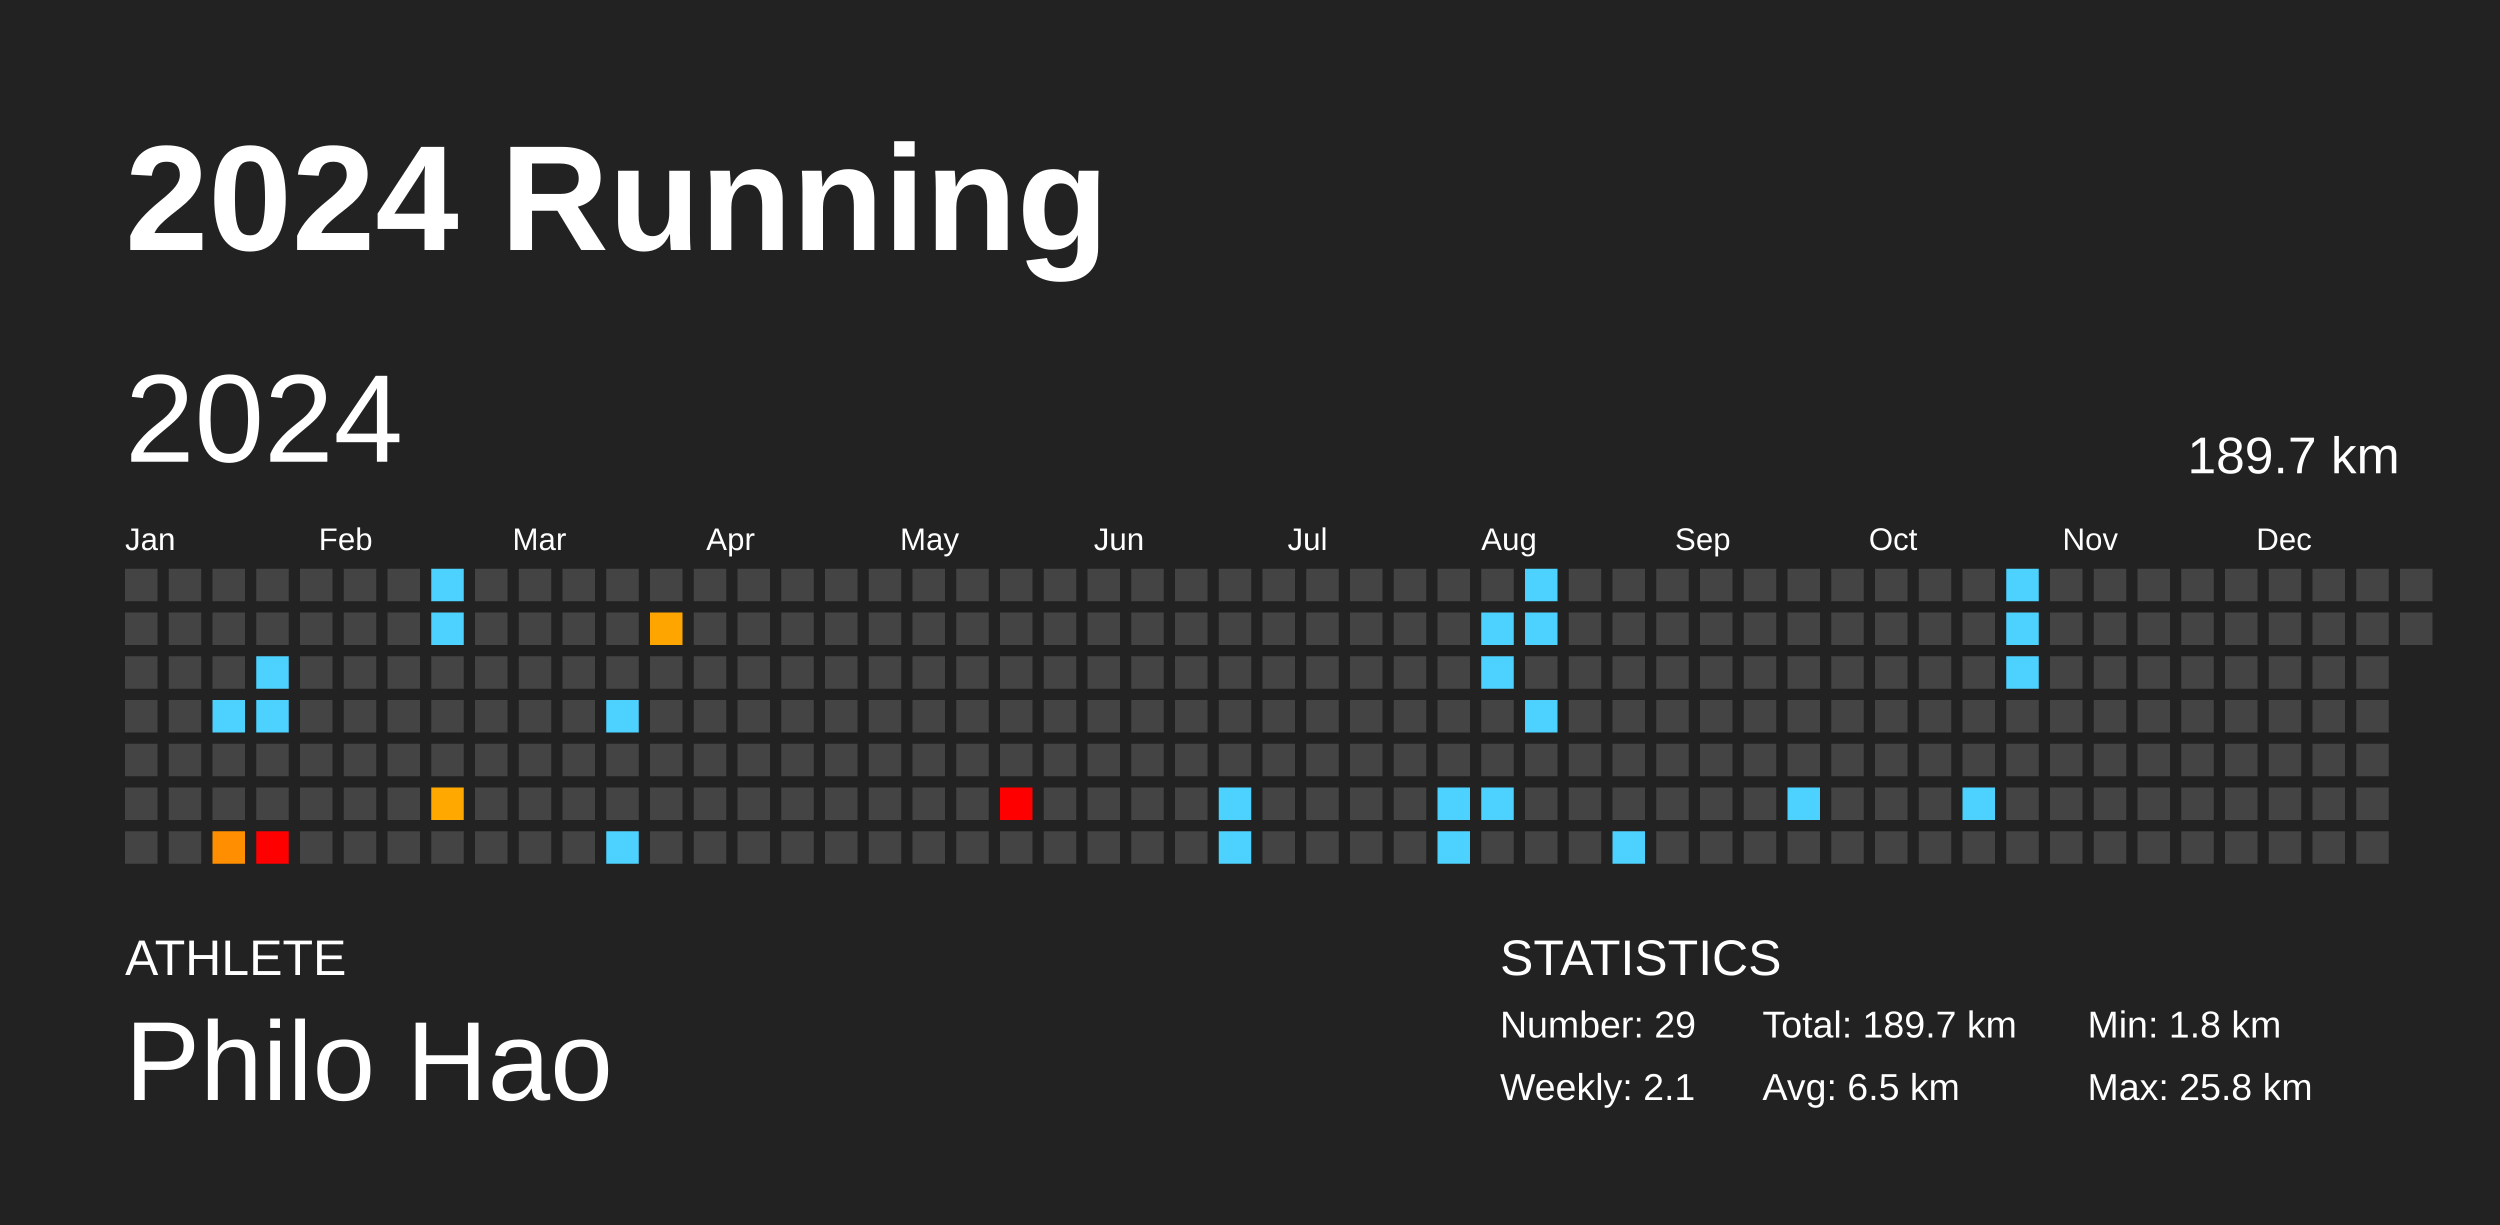
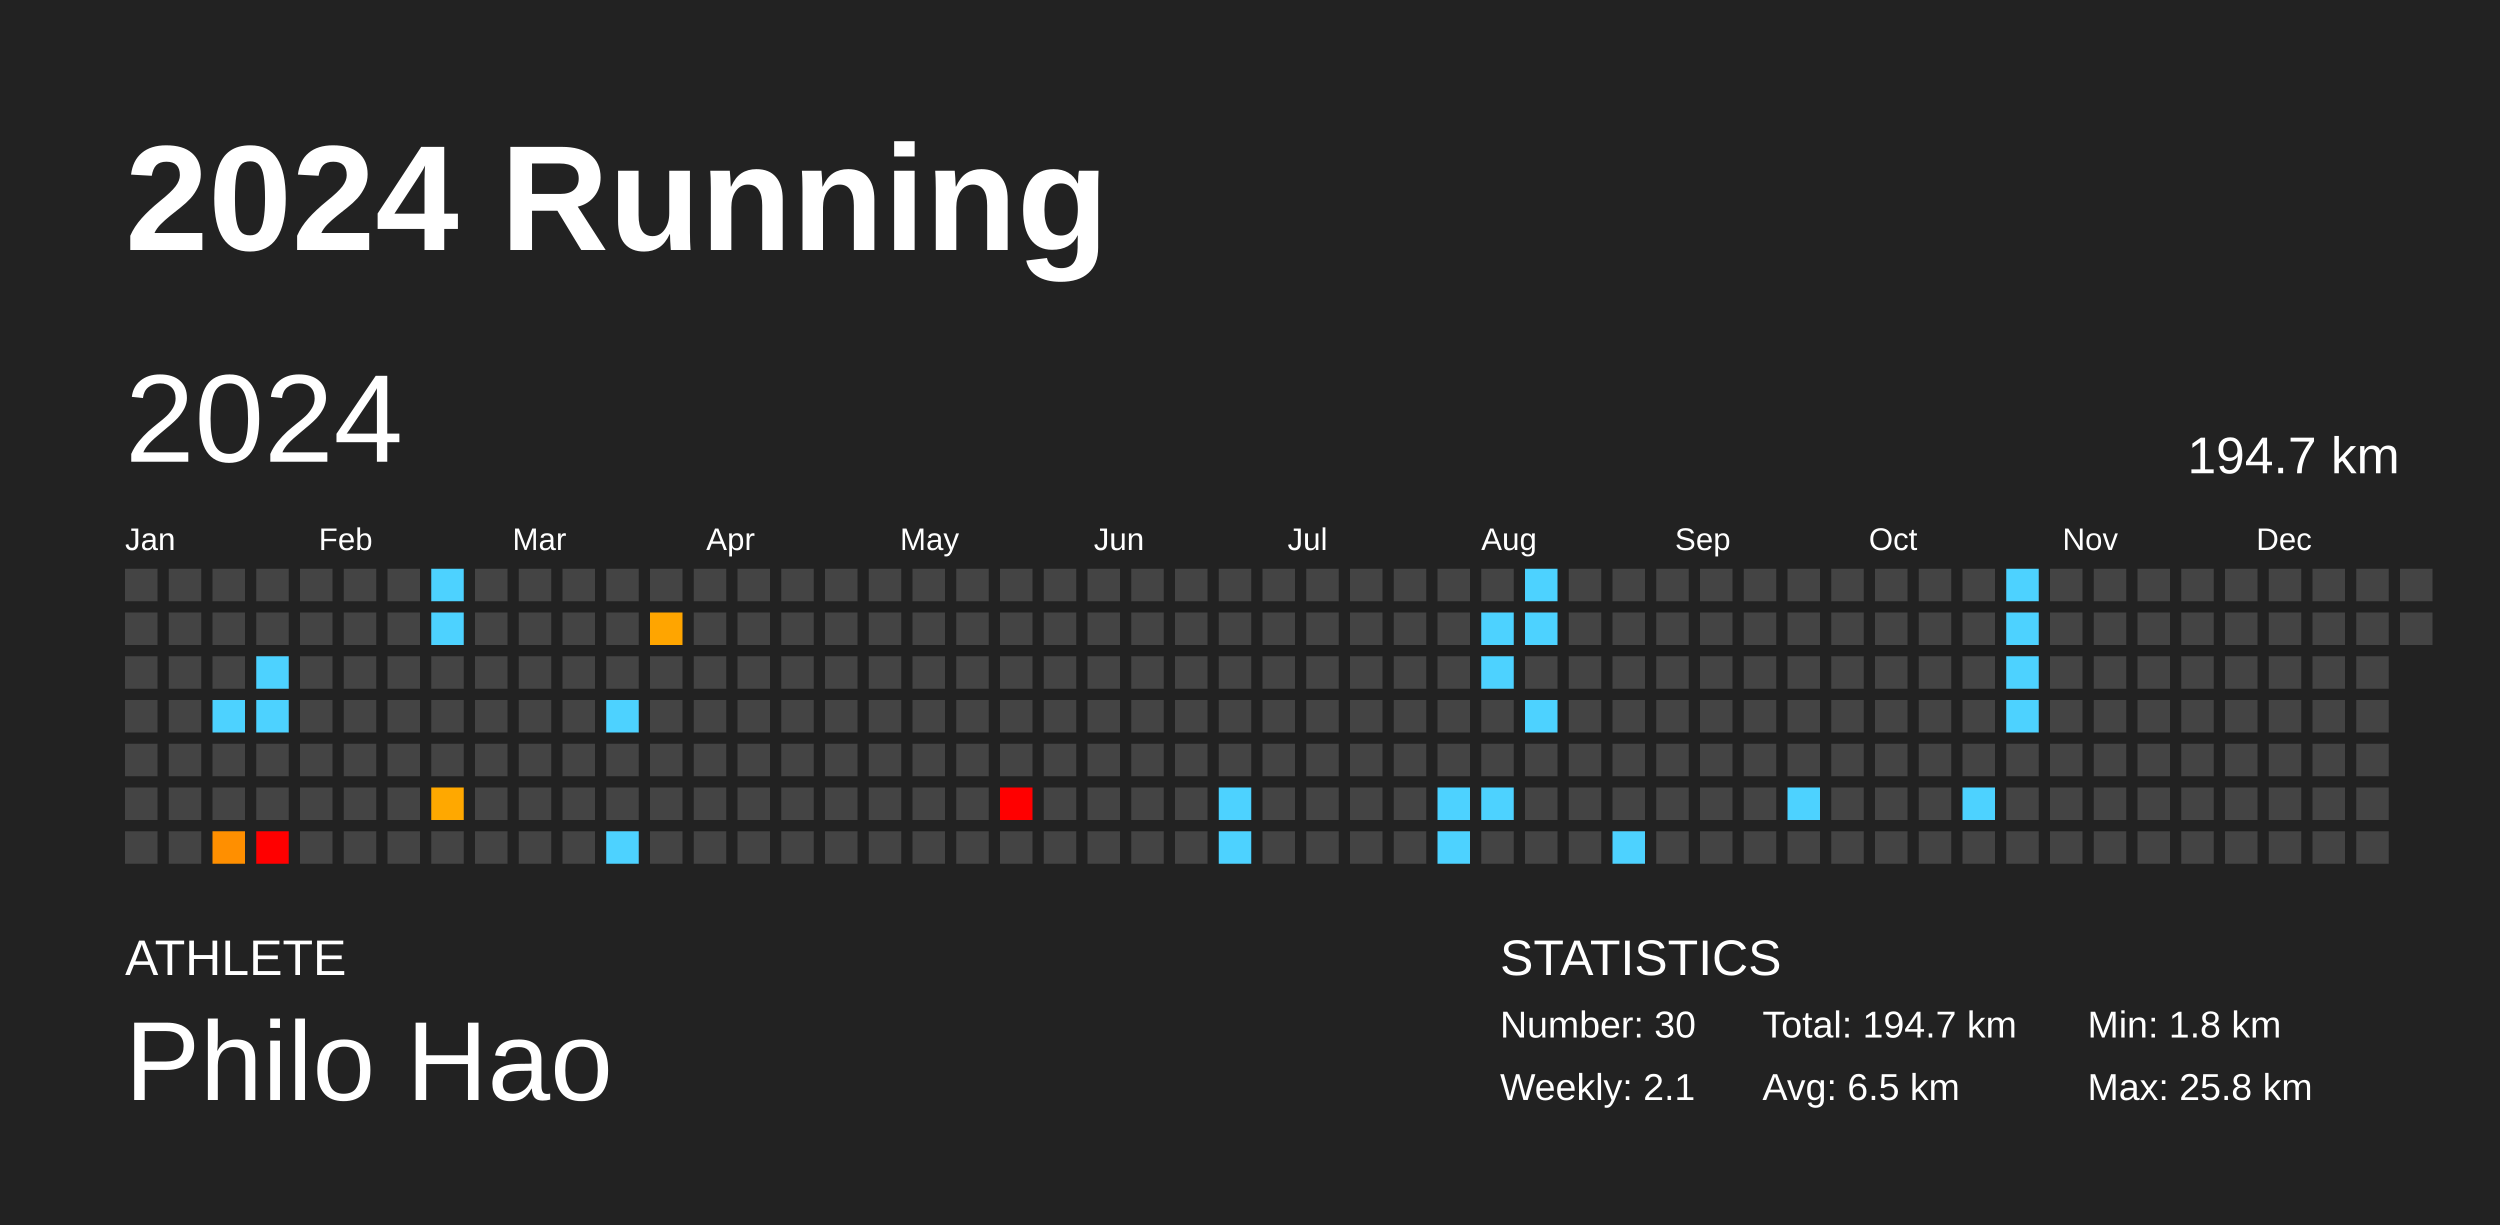
<svg xmlns="http://www.w3.org/2000/svg" baseProfile="full" height="98mm" version="1.1" viewBox="0,0,200,98" width="200mm">
  <defs />
  <rect fill="#222222" height="98" width="200" x="0" y="0" />
  <text fill="#FFFFFF" style="font-size:12px; font-family:Arial; font-weight:bold;" x="10" y="20">2024 Running</text>
  <text fill="#FFFFFF" style="font-size:4px; font-family:Arial" x="10" y="78">ATHLETE</text>
  <text fill="#FFFFFF" style="font-size:9px; font-family:Arial" x="10" y="88">Philo Hao</text>
  <text fill="#FFFFFF" style="font-size:4px; font-family:Arial" x="120" y="78">STATISTICS</text>
-   <text fill="#FFFFFF" style="font-size:3px; font-family:Arial" x="120" y="83">Number: 29</text>
+   <text fill="#FFFFFF" style="font-size:3px; font-family:Arial" x="120" y="83">Number: 30</text>
  <text fill="#FFFFFF" style="font-size:3px; font-family:Arial" x="120" y="88">Weekly: 2.1</text>
-   <text fill="#FFFFFF" style="font-size:3px; font-family:Arial" x="141" y="83">Total: 189.7 km</text>
+   <text fill="#FFFFFF" style="font-size:3px; font-family:Arial" x="141" y="83">Total: 194.7 km</text>
  <text fill="#FFFFFF" style="font-size:3px; font-family:Arial" x="141" y="88">Avg: 6.5 km</text>
  <text fill="#FFFFFF" style="font-size:3px; font-family:Arial" x="167" y="83">Min: 1.8 km</text>
  <text fill="#FFFFFF" style="font-size:3px; font-family:Arial" x="167" y="88">Max: 25.8 km</text>
  <text dominant-baseline="hanging" fill="#FFFFFF" style="font-size:10.0px; font-family:Arial;" x="10" y="30">2024</text>
-   <text dominant-baseline="hanging" fill="#FFFFFF" style="font-size:4.125px; font-family:Arial;" x="175" y="35">189.7 km</text>
+   <text dominant-baseline="hanging" fill="#FFFFFF" style="font-size:4.125px; font-family:Arial;" x="175" y="35">194.7 km</text>
  <text fill="#FFFFFF" style="font-size:2.5px; font-family:Arial" x="10.0" y="44">Jan</text>
  <text fill="#FFFFFF" style="font-size:2.5px; font-family:Arial" x="25.5" y="44">Feb</text>
  <text fill="#FFFFFF" style="font-size:2.5px; font-family:Arial" x="41.0" y="44">Mar</text>
  <text fill="#FFFFFF" style="font-size:2.5px; font-family:Arial" x="56.5" y="44">Apr</text>
  <text fill="#FFFFFF" style="font-size:2.5px; font-family:Arial" x="72.0" y="44">May</text>
  <text fill="#FFFFFF" style="font-size:2.5px; font-family:Arial" x="87.5" y="44">Jun</text>
  <text fill="#FFFFFF" style="font-size:2.5px; font-family:Arial" x="103.0" y="44">Jul</text>
  <text fill="#FFFFFF" style="font-size:2.5px; font-family:Arial" x="118.5" y="44">Aug</text>
  <text fill="#FFFFFF" style="font-size:2.5px; font-family:Arial" x="134.0" y="44">Sep</text>
  <text fill="#FFFFFF" style="font-size:2.5px; font-family:Arial" x="149.5" y="44">Oct</text>
  <text fill="#FFFFFF" style="font-size:2.5px; font-family:Arial" x="165.0" y="44">Nov</text>
  <text fill="#FFFFFF" style="font-size:2.5px; font-family:Arial" x="180.5" y="44">Dec</text>
  <rect fill="#444444" height="2.6" width="2.6" x="10.0" y="45.5" />
  <rect fill="#444444" height="2.6" width="2.6" x="10.0" y="49.0" />
  <rect fill="#444444" height="2.6" width="2.6" x="10.0" y="52.5" />
  <rect fill="#444444" height="2.6" width="2.6" x="10.0" y="56.0" />
  <rect fill="#444444" height="2.6" width="2.6" x="10.0" y="59.5" />
  <rect fill="#444444" height="2.6" width="2.6" x="10.0" y="63.0" />
  <rect fill="#444444" height="2.6" width="2.6" x="10.0" y="66.5" />
  <rect fill="#444444" height="2.6" width="2.6" x="13.5" y="45.5" />
  <rect fill="#444444" height="2.6" width="2.6" x="13.5" y="49.0" />
  <rect fill="#444444" height="2.6" width="2.6" x="13.5" y="52.5" />
  <rect fill="#444444" height="2.6" width="2.6" x="13.5" y="56.0" />
  <rect fill="#444444" height="2.6" width="2.6" x="13.5" y="59.5" />
  <rect fill="#444444" height="2.6" width="2.6" x="13.5" y="63.0" />
  <rect fill="#444444" height="2.6" width="2.6" x="13.5" y="66.5" />
  <rect fill="#444444" height="2.6" width="2.6" x="17.0" y="45.5" />
  <rect fill="#444444" height="2.6" width="2.6" x="17.0" y="49.0" />
  <rect fill="#444444" height="2.6" width="2.6" x="17.0" y="52.5" />
  <rect fill="#4dd2ff" height="2.6" width="2.6" x="17.0" y="56.0" />
  <rect fill="#444444" height="2.6" width="2.6" x="17.0" y="59.5" />
  <rect fill="#444444" height="2.6" width="2.6" x="17.0" y="63.0" />
  <rect fill="#ff8f00" height="2.6" width="2.6" x="17.0" y="66.5" />
  <rect fill="#444444" height="2.6" width="2.6" x="20.5" y="45.5" />
  <rect fill="#444444" height="2.6" width="2.6" x="20.5" y="49.0" />
  <rect fill="#4dd2ff" height="2.6" width="2.6" x="20.5" y="52.5" />
  <rect fill="#4dd2ff" height="2.6" width="2.6" x="20.5" y="56.0" />
  <rect fill="#444444" height="2.6" width="2.6" x="20.5" y="59.5" />
  <rect fill="#444444" height="2.6" width="2.6" x="20.5" y="63.0" />
  <rect fill="red" height="2.6" width="2.6" x="20.5" y="66.5" />
  <rect fill="#444444" height="2.6" width="2.6" x="24.0" y="45.5" />
  <rect fill="#444444" height="2.6" width="2.6" x="24.0" y="49.0" />
  <rect fill="#444444" height="2.6" width="2.6" x="24.0" y="52.5" />
  <rect fill="#444444" height="2.6" width="2.6" x="24.0" y="56.0" />
  <rect fill="#444444" height="2.6" width="2.6" x="24.0" y="59.5" />
  <rect fill="#444444" height="2.6" width="2.6" x="24.0" y="63.0" />
  <rect fill="#444444" height="2.6" width="2.6" x="24.0" y="66.5" />
  <rect fill="#444444" height="2.6" width="2.6" x="27.5" y="45.5" />
  <rect fill="#444444" height="2.6" width="2.6" x="27.5" y="49.0" />
  <rect fill="#444444" height="2.6" width="2.6" x="27.5" y="52.5" />
  <rect fill="#444444" height="2.6" width="2.6" x="27.5" y="56.0" />
  <rect fill="#444444" height="2.6" width="2.6" x="27.5" y="59.5" />
  <rect fill="#444444" height="2.6" width="2.6" x="27.5" y="63.0" />
  <rect fill="#444444" height="2.6" width="2.6" x="27.5" y="66.5" />
  <rect fill="#444444" height="2.6" width="2.6" x="31.0" y="45.5" />
  <rect fill="#444444" height="2.6" width="2.6" x="31.0" y="49.0" />
  <rect fill="#444444" height="2.6" width="2.6" x="31.0" y="52.5" />
  <rect fill="#444444" height="2.6" width="2.6" x="31.0" y="56.0" />
  <rect fill="#444444" height="2.6" width="2.6" x="31.0" y="59.5" />
  <rect fill="#444444" height="2.6" width="2.6" x="31.0" y="63.0" />
  <rect fill="#444444" height="2.6" width="2.6" x="31.0" y="66.5" />
  <rect fill="#4dd2ff" height="2.6" width="2.6" x="34.5" y="45.5" />
  <rect fill="#4dd2ff" height="2.6" width="2.6" x="34.5" y="49.0" />
  <rect fill="#444444" height="2.6" width="2.6" x="34.5" y="52.5" />
  <rect fill="#444444" height="2.6" width="2.6" x="34.5" y="56.0" />
  <rect fill="#444444" height="2.6" width="2.6" x="34.5" y="59.5" />
  <rect fill="#ffa800" height="2.6" width="2.6" x="34.5" y="63.0" />
  <rect fill="#444444" height="2.6" width="2.6" x="34.5" y="66.5" />
  <rect fill="#444444" height="2.6" width="2.6" x="38.0" y="45.5" />
  <rect fill="#444444" height="2.6" width="2.6" x="38.0" y="49.0" />
  <rect fill="#444444" height="2.6" width="2.6" x="38.0" y="52.5" />
  <rect fill="#444444" height="2.6" width="2.6" x="38.0" y="56.0" />
  <rect fill="#444444" height="2.6" width="2.6" x="38.0" y="59.5" />
  <rect fill="#444444" height="2.6" width="2.6" x="38.0" y="63.0" />
  <rect fill="#444444" height="2.6" width="2.6" x="38.0" y="66.5" />
  <rect fill="#444444" height="2.6" width="2.6" x="41.5" y="45.5" />
  <rect fill="#444444" height="2.6" width="2.6" x="41.5" y="49.0" />
  <rect fill="#444444" height="2.6" width="2.6" x="41.5" y="52.5" />
  <rect fill="#444444" height="2.6" width="2.6" x="41.5" y="56.0" />
  <rect fill="#444444" height="2.6" width="2.6" x="41.5" y="59.5" />
  <rect fill="#444444" height="2.6" width="2.6" x="41.5" y="63.0" />
  <rect fill="#444444" height="2.6" width="2.6" x="41.5" y="66.5" />
  <rect fill="#444444" height="2.6" width="2.6" x="45.0" y="45.5" />
  <rect fill="#444444" height="2.6" width="2.6" x="45.0" y="49.0" />
  <rect fill="#444444" height="2.6" width="2.6" x="45.0" y="52.5" />
  <rect fill="#444444" height="2.6" width="2.6" x="45.0" y="56.0" />
  <rect fill="#444444" height="2.6" width="2.6" x="45.0" y="59.5" />
  <rect fill="#444444" height="2.6" width="2.6" x="45.0" y="63.0" />
  <rect fill="#444444" height="2.6" width="2.6" x="45.0" y="66.5" />
  <rect fill="#444444" height="2.6" width="2.6" x="48.5" y="45.5" />
  <rect fill="#444444" height="2.6" width="2.6" x="48.5" y="49.0" />
  <rect fill="#444444" height="2.6" width="2.6" x="48.5" y="52.5" />
  <rect fill="#4dd2ff" height="2.6" width="2.6" x="48.5" y="56.0" />
  <rect fill="#444444" height="2.6" width="2.6" x="48.5" y="59.5" />
  <rect fill="#444444" height="2.6" width="2.6" x="48.5" y="63.0" />
  <rect fill="#4dd2ff" height="2.6" width="2.6" x="48.5" y="66.5" />
  <rect fill="#444444" height="2.6" width="2.6" x="52.0" y="45.5" />
  <rect fill="#ffa500" height="2.6" width="2.6" x="52.0" y="49.0" />
  <rect fill="#444444" height="2.6" width="2.6" x="52.0" y="52.5" />
  <rect fill="#444444" height="2.6" width="2.6" x="52.0" y="56.0" />
  <rect fill="#444444" height="2.6" width="2.6" x="52.0" y="59.5" />
  <rect fill="#444444" height="2.6" width="2.6" x="52.0" y="63.0" />
  <rect fill="#444444" height="2.6" width="2.6" x="52.0" y="66.5" />
  <rect fill="#444444" height="2.6" width="2.6" x="55.5" y="45.5" />
  <rect fill="#444444" height="2.6" width="2.6" x="55.5" y="49.0" />
  <rect fill="#444444" height="2.6" width="2.6" x="55.5" y="52.5" />
  <rect fill="#444444" height="2.6" width="2.6" x="55.5" y="56.0" />
  <rect fill="#444444" height="2.6" width="2.6" x="55.5" y="59.5" />
  <rect fill="#444444" height="2.6" width="2.6" x="55.5" y="63.0" />
  <rect fill="#444444" height="2.6" width="2.6" x="55.5" y="66.5" />
  <rect fill="#444444" height="2.6" width="2.6" x="59.0" y="45.5" />
  <rect fill="#444444" height="2.6" width="2.6" x="59.0" y="49.0" />
  <rect fill="#444444" height="2.6" width="2.6" x="59.0" y="52.5" />
  <rect fill="#444444" height="2.6" width="2.6" x="59.0" y="56.0" />
  <rect fill="#444444" height="2.6" width="2.6" x="59.0" y="59.5" />
  <rect fill="#444444" height="2.6" width="2.6" x="59.0" y="63.0" />
  <rect fill="#444444" height="2.6" width="2.6" x="59.0" y="66.5" />
  <rect fill="#444444" height="2.6" width="2.6" x="62.5" y="45.5" />
  <rect fill="#444444" height="2.6" width="2.6" x="62.5" y="49.0" />
  <rect fill="#444444" height="2.6" width="2.6" x="62.5" y="52.5" />
  <rect fill="#444444" height="2.6" width="2.6" x="62.5" y="56.0" />
  <rect fill="#444444" height="2.6" width="2.6" x="62.5" y="59.5" />
  <rect fill="#444444" height="2.6" width="2.6" x="62.5" y="63.0" />
  <rect fill="#444444" height="2.6" width="2.6" x="62.5" y="66.5" />
  <rect fill="#444444" height="2.6" width="2.6" x="66.0" y="45.5" />
  <rect fill="#444444" height="2.6" width="2.6" x="66.0" y="49.0" />
  <rect fill="#444444" height="2.6" width="2.6" x="66.0" y="52.5" />
  <rect fill="#444444" height="2.6" width="2.6" x="66.0" y="56.0" />
  <rect fill="#444444" height="2.6" width="2.6" x="66.0" y="59.5" />
  <rect fill="#444444" height="2.6" width="2.6" x="66.0" y="63.0" />
  <rect fill="#444444" height="2.6" width="2.6" x="66.0" y="66.5" />
  <rect fill="#444444" height="2.6" width="2.6" x="69.5" y="45.5" />
  <rect fill="#444444" height="2.6" width="2.6" x="69.5" y="49.0" />
  <rect fill="#444444" height="2.6" width="2.6" x="69.5" y="52.5" />
  <rect fill="#444444" height="2.6" width="2.6" x="69.5" y="56.0" />
  <rect fill="#444444" height="2.6" width="2.6" x="69.5" y="59.5" />
  <rect fill="#444444" height="2.6" width="2.6" x="69.5" y="63.0" />
  <rect fill="#444444" height="2.6" width="2.6" x="69.5" y="66.5" />
  <rect fill="#444444" height="2.6" width="2.6" x="73.0" y="45.5" />
  <rect fill="#444444" height="2.6" width="2.6" x="73.0" y="49.0" />
  <rect fill="#444444" height="2.6" width="2.6" x="73.0" y="52.5" />
  <rect fill="#444444" height="2.6" width="2.6" x="73.0" y="56.0" />
  <rect fill="#444444" height="2.6" width="2.6" x="73.0" y="59.5" />
  <rect fill="#444444" height="2.6" width="2.6" x="73.0" y="63.0" />
  <rect fill="#444444" height="2.6" width="2.6" x="73.0" y="66.5" />
  <rect fill="#444444" height="2.6" width="2.6" x="76.5" y="45.5" />
  <rect fill="#444444" height="2.6" width="2.6" x="76.5" y="49.0" />
  <rect fill="#444444" height="2.6" width="2.6" x="76.5" y="52.5" />
  <rect fill="#444444" height="2.6" width="2.6" x="76.5" y="56.0" />
  <rect fill="#444444" height="2.6" width="2.6" x="76.5" y="59.5" />
  <rect fill="#444444" height="2.6" width="2.6" x="76.5" y="63.0" />
  <rect fill="#444444" height="2.6" width="2.6" x="76.5" y="66.5" />
  <rect fill="#444444" height="2.6" width="2.6" x="80.0" y="45.5" />
  <rect fill="#444444" height="2.6" width="2.6" x="80.0" y="49.0" />
  <rect fill="#444444" height="2.6" width="2.6" x="80.0" y="52.5" />
  <rect fill="#444444" height="2.6" width="2.6" x="80.0" y="56.0" />
  <rect fill="#444444" height="2.6" width="2.6" x="80.0" y="59.5" />
  <rect fill="red" height="2.6" width="2.6" x="80.0" y="63.0" />
  <rect fill="#444444" height="2.6" width="2.6" x="80.0" y="66.5" />
  <rect fill="#444444" height="2.6" width="2.6" x="83.5" y="45.5" />
  <rect fill="#444444" height="2.6" width="2.6" x="83.5" y="49.0" />
  <rect fill="#444444" height="2.6" width="2.6" x="83.5" y="52.5" />
  <rect fill="#444444" height="2.6" width="2.6" x="83.5" y="56.0" />
  <rect fill="#444444" height="2.6" width="2.6" x="83.5" y="59.5" />
  <rect fill="#444444" height="2.6" width="2.6" x="83.5" y="63.0" />
  <rect fill="#444444" height="2.6" width="2.6" x="83.5" y="66.5" />
  <rect fill="#444444" height="2.6" width="2.6" x="87.0" y="45.5" />
  <rect fill="#444444" height="2.6" width="2.6" x="87.0" y="49.0" />
  <rect fill="#444444" height="2.6" width="2.6" x="87.0" y="52.5" />
  <rect fill="#444444" height="2.6" width="2.6" x="87.0" y="56.0" />
  <rect fill="#444444" height="2.6" width="2.6" x="87.0" y="59.5" />
  <rect fill="#444444" height="2.6" width="2.6" x="87.0" y="63.0" />
  <rect fill="#444444" height="2.6" width="2.6" x="87.0" y="66.5" />
  <rect fill="#444444" height="2.6" width="2.6" x="90.5" y="45.5" />
  <rect fill="#444444" height="2.6" width="2.6" x="90.5" y="49.0" />
  <rect fill="#444444" height="2.6" width="2.6" x="90.5" y="52.5" />
  <rect fill="#444444" height="2.6" width="2.6" x="90.5" y="56.0" />
  <rect fill="#444444" height="2.6" width="2.6" x="90.5" y="59.5" />
  <rect fill="#444444" height="2.6" width="2.6" x="90.5" y="63.0" />
  <rect fill="#444444" height="2.6" width="2.6" x="90.5" y="66.5" />
  <rect fill="#444444" height="2.6" width="2.6" x="94.0" y="45.5" />
  <rect fill="#444444" height="2.6" width="2.6" x="94.0" y="49.0" />
  <rect fill="#444444" height="2.6" width="2.6" x="94.0" y="52.5" />
  <rect fill="#444444" height="2.6" width="2.6" x="94.0" y="56.0" />
  <rect fill="#444444" height="2.6" width="2.6" x="94.0" y="59.5" />
  <rect fill="#444444" height="2.6" width="2.6" x="94.0" y="63.0" />
  <rect fill="#444444" height="2.6" width="2.6" x="94.0" y="66.5" />
  <rect fill="#444444" height="2.6" width="2.6" x="97.5" y="45.5" />
  <rect fill="#444444" height="2.6" width="2.6" x="97.5" y="49.0" />
  <rect fill="#444444" height="2.6" width="2.6" x="97.5" y="52.5" />
  <rect fill="#444444" height="2.6" width="2.6" x="97.5" y="56.0" />
  <rect fill="#444444" height="2.6" width="2.6" x="97.5" y="59.5" />
  <rect fill="#4dd2ff" height="2.6" width="2.6" x="97.5" y="63.0" />
  <rect fill="#4dd2ff" height="2.6" width="2.6" x="97.5" y="66.5" />
  <rect fill="#444444" height="2.6" width="2.6" x="101.0" y="45.5" />
  <rect fill="#444444" height="2.6" width="2.6" x="101.0" y="49.0" />
  <rect fill="#444444" height="2.6" width="2.6" x="101.0" y="52.5" />
  <rect fill="#444444" height="2.6" width="2.6" x="101.0" y="56.0" />
  <rect fill="#444444" height="2.6" width="2.6" x="101.0" y="59.5" />
  <rect fill="#444444" height="2.6" width="2.6" x="101.0" y="63.0" />
  <rect fill="#444444" height="2.6" width="2.6" x="101.0" y="66.5" />
  <rect fill="#444444" height="2.6" width="2.6" x="104.5" y="45.5" />
  <rect fill="#444444" height="2.6" width="2.6" x="104.5" y="49.0" />
  <rect fill="#444444" height="2.6" width="2.6" x="104.5" y="52.5" />
  <rect fill="#444444" height="2.6" width="2.6" x="104.5" y="56.0" />
  <rect fill="#444444" height="2.6" width="2.6" x="104.5" y="59.5" />
  <rect fill="#444444" height="2.6" width="2.6" x="104.5" y="63.0" />
  <rect fill="#444444" height="2.6" width="2.6" x="104.5" y="66.5" />
  <rect fill="#444444" height="2.6" width="2.6" x="108.0" y="45.5" />
  <rect fill="#444444" height="2.6" width="2.6" x="108.0" y="49.0" />
  <rect fill="#444444" height="2.6" width="2.6" x="108.0" y="52.5" />
  <rect fill="#444444" height="2.6" width="2.6" x="108.0" y="56.0" />
  <rect fill="#444444" height="2.6" width="2.6" x="108.0" y="59.5" />
  <rect fill="#444444" height="2.6" width="2.6" x="108.0" y="63.0" />
  <rect fill="#444444" height="2.6" width="2.6" x="108.0" y="66.5" />
  <rect fill="#444444" height="2.6" width="2.6" x="111.5" y="45.5" />
  <rect fill="#444444" height="2.6" width="2.6" x="111.5" y="49.0" />
  <rect fill="#444444" height="2.6" width="2.6" x="111.5" y="52.5" />
  <rect fill="#444444" height="2.6" width="2.6" x="111.5" y="56.0" />
  <rect fill="#444444" height="2.6" width="2.6" x="111.5" y="59.5" />
  <rect fill="#444444" height="2.6" width="2.6" x="111.5" y="63.0" />
  <rect fill="#444444" height="2.6" width="2.6" x="111.5" y="66.5" />
  <rect fill="#444444" height="2.6" width="2.6" x="115.0" y="45.5" />
  <rect fill="#444444" height="2.6" width="2.6" x="115.0" y="49.0" />
  <rect fill="#444444" height="2.6" width="2.6" x="115.0" y="52.5" />
  <rect fill="#444444" height="2.6" width="2.6" x="115.0" y="56.0" />
  <rect fill="#444444" height="2.6" width="2.6" x="115.0" y="59.5" />
  <rect fill="#4dd2ff" height="2.6" width="2.6" x="115.0" y="63.0" />
  <rect fill="#4dd2ff" height="2.6" width="2.6" x="115.0" y="66.5" />
  <rect fill="#444444" height="2.6" width="2.6" x="118.5" y="45.5" />
  <rect fill="#4dd2ff" height="2.6" width="2.6" x="118.5" y="49.0" />
  <rect fill="#4dd2ff" height="2.6" width="2.6" x="118.5" y="52.5" />
  <rect fill="#444444" height="2.6" width="2.6" x="118.5" y="56.0" />
  <rect fill="#444444" height="2.6" width="2.6" x="118.5" y="59.5" />
  <rect fill="#4dd2ff" height="2.6" width="2.6" x="118.5" y="63.0" />
  <rect fill="#444444" height="2.6" width="2.6" x="118.5" y="66.5" />
  <rect fill="#4dd2ff" height="2.6" width="2.6" x="122.0" y="45.5" />
  <rect fill="#4dd2ff" height="2.6" width="2.6" x="122.0" y="49.0" />
  <rect fill="#444444" height="2.6" width="2.6" x="122.0" y="52.5" />
  <rect fill="#4dd2ff" height="2.6" width="2.6" x="122.0" y="56.0" />
  <rect fill="#444444" height="2.6" width="2.6" x="122.0" y="59.5" />
  <rect fill="#444444" height="2.6" width="2.6" x="122.0" y="63.0" />
  <rect fill="#444444" height="2.6" width="2.6" x="122.0" y="66.5" />
  <rect fill="#444444" height="2.6" width="2.6" x="125.5" y="45.5" />
  <rect fill="#444444" height="2.6" width="2.6" x="125.5" y="49.0" />
  <rect fill="#444444" height="2.6" width="2.6" x="125.5" y="52.5" />
  <rect fill="#444444" height="2.6" width="2.6" x="125.5" y="56.0" />
  <rect fill="#444444" height="2.6" width="2.6" x="125.5" y="59.5" />
  <rect fill="#444444" height="2.6" width="2.6" x="125.5" y="63.0" />
  <rect fill="#444444" height="2.6" width="2.6" x="125.5" y="66.5" />
  <rect fill="#444444" height="2.6" width="2.6" x="129.0" y="45.5" />
  <rect fill="#444444" height="2.6" width="2.6" x="129.0" y="49.0" />
  <rect fill="#444444" height="2.6" width="2.6" x="129.0" y="52.5" />
  <rect fill="#444444" height="2.6" width="2.6" x="129.0" y="56.0" />
  <rect fill="#444444" height="2.6" width="2.6" x="129.0" y="59.5" />
  <rect fill="#444444" height="2.6" width="2.6" x="129.0" y="63.0" />
  <rect fill="#4dd2ff" height="2.6" width="2.6" x="129.0" y="66.5" />
  <rect fill="#444444" height="2.6" width="2.6" x="132.5" y="45.5" />
  <rect fill="#444444" height="2.6" width="2.6" x="132.5" y="49.0" />
  <rect fill="#444444" height="2.6" width="2.6" x="132.5" y="52.5" />
  <rect fill="#444444" height="2.6" width="2.6" x="132.5" y="56.0" />
  <rect fill="#444444" height="2.6" width="2.6" x="132.5" y="59.5" />
  <rect fill="#444444" height="2.6" width="2.6" x="132.5" y="63.0" />
  <rect fill="#444444" height="2.6" width="2.6" x="132.5" y="66.5" />
  <rect fill="#444444" height="2.6" width="2.6" x="136.0" y="45.5" />
  <rect fill="#444444" height="2.6" width="2.6" x="136.0" y="49.0" />
  <rect fill="#444444" height="2.6" width="2.6" x="136.0" y="52.5" />
  <rect fill="#444444" height="2.6" width="2.6" x="136.0" y="56.0" />
  <rect fill="#444444" height="2.6" width="2.6" x="136.0" y="59.5" />
  <rect fill="#444444" height="2.6" width="2.6" x="136.0" y="63.0" />
  <rect fill="#444444" height="2.6" width="2.6" x="136.0" y="66.5" />
  <rect fill="#444444" height="2.6" width="2.6" x="139.5" y="45.5" />
  <rect fill="#444444" height="2.6" width="2.6" x="139.5" y="49.0" />
  <rect fill="#444444" height="2.6" width="2.6" x="139.5" y="52.5" />
  <rect fill="#444444" height="2.6" width="2.6" x="139.5" y="56.0" />
  <rect fill="#444444" height="2.6" width="2.6" x="139.5" y="59.5" />
  <rect fill="#444444" height="2.6" width="2.6" x="139.5" y="63.0" />
  <rect fill="#444444" height="2.6" width="2.6" x="139.5" y="66.5" />
  <rect fill="#444444" height="2.6" width="2.6" x="143.0" y="45.5" />
  <rect fill="#444444" height="2.6" width="2.6" x="143.0" y="49.0" />
  <rect fill="#444444" height="2.6" width="2.6" x="143.0" y="52.5" />
  <rect fill="#444444" height="2.6" width="2.6" x="143.0" y="56.0" />
  <rect fill="#444444" height="2.6" width="2.6" x="143.0" y="59.5" />
  <rect fill="#4dd2ff" height="2.6" width="2.6" x="143.0" y="63.0" />
  <rect fill="#444444" height="2.6" width="2.6" x="143.0" y="66.5" />
  <rect fill="#444444" height="2.6" width="2.6" x="146.5" y="45.5" />
  <rect fill="#444444" height="2.6" width="2.6" x="146.5" y="49.0" />
  <rect fill="#444444" height="2.6" width="2.6" x="146.5" y="52.5" />
  <rect fill="#444444" height="2.6" width="2.6" x="146.5" y="56.0" />
  <rect fill="#444444" height="2.6" width="2.6" x="146.5" y="59.5" />
  <rect fill="#444444" height="2.6" width="2.6" x="146.5" y="63.0" />
  <rect fill="#444444" height="2.6" width="2.6" x="146.5" y="66.5" />
  <rect fill="#444444" height="2.6" width="2.6" x="150.0" y="45.5" />
  <rect fill="#444444" height="2.6" width="2.6" x="150.0" y="49.0" />
  <rect fill="#444444" height="2.6" width="2.6" x="150.0" y="52.5" />
  <rect fill="#444444" height="2.6" width="2.6" x="150.0" y="56.0" />
  <rect fill="#444444" height="2.6" width="2.6" x="150.0" y="59.5" />
  <rect fill="#444444" height="2.6" width="2.6" x="150.0" y="63.0" />
  <rect fill="#444444" height="2.6" width="2.6" x="150.0" y="66.5" />
  <rect fill="#444444" height="2.6" width="2.6" x="153.5" y="45.5" />
  <rect fill="#444444" height="2.6" width="2.6" x="153.5" y="49.0" />
  <rect fill="#444444" height="2.6" width="2.6" x="153.5" y="52.5" />
  <rect fill="#444444" height="2.6" width="2.6" x="153.5" y="56.0" />
  <rect fill="#444444" height="2.6" width="2.6" x="153.5" y="59.5" />
  <rect fill="#444444" height="2.6" width="2.6" x="153.5" y="63.0" />
  <rect fill="#444444" height="2.6" width="2.6" x="153.5" y="66.5" />
  <rect fill="#444444" height="2.6" width="2.6" x="157.0" y="45.5" />
  <rect fill="#444444" height="2.6" width="2.6" x="157.0" y="49.0" />
  <rect fill="#444444" height="2.6" width="2.6" x="157.0" y="52.5" />
  <rect fill="#444444" height="2.6" width="2.6" x="157.0" y="56.0" />
  <rect fill="#444444" height="2.6" width="2.6" x="157.0" y="59.5" />
  <rect fill="#4dd2ff" height="2.6" width="2.6" x="157.0" y="63.0" />
  <rect fill="#444444" height="2.6" width="2.6" x="157.0" y="66.5" />
  <rect fill="#4dd2ff" height="2.6" width="2.6" x="160.5" y="45.5" />
  <rect fill="#4dd2ff" height="2.6" width="2.6" x="160.5" y="49.0" />
  <rect fill="#4dd2ff" height="2.6" width="2.6" x="160.5" y="52.5" />
-   <rect fill="#444444" height="2.6" width="2.6" x="160.5" y="56.0" />
+   <rect fill="#4dd2ff" height="2.6" width="2.6" x="160.5" y="56.0" />
  <rect fill="#444444" height="2.6" width="2.6" x="160.5" y="59.5" />
  <rect fill="#444444" height="2.6" width="2.6" x="160.5" y="63.0" />
  <rect fill="#444444" height="2.6" width="2.6" x="160.5" y="66.5" />
  <rect fill="#444444" height="2.6" width="2.6" x="164.0" y="45.5" />
  <rect fill="#444444" height="2.6" width="2.6" x="164.0" y="49.0" />
  <rect fill="#444444" height="2.6" width="2.6" x="164.0" y="52.5" />
  <rect fill="#444444" height="2.6" width="2.6" x="164.0" y="56.0" />
  <rect fill="#444444" height="2.6" width="2.6" x="164.0" y="59.5" />
  <rect fill="#444444" height="2.6" width="2.6" x="164.0" y="63.0" />
  <rect fill="#444444" height="2.6" width="2.6" x="164.0" y="66.5" />
  <rect fill="#444444" height="2.6" width="2.6" x="167.5" y="45.5" />
  <rect fill="#444444" height="2.6" width="2.6" x="167.5" y="49.0" />
  <rect fill="#444444" height="2.6" width="2.6" x="167.5" y="52.5" />
  <rect fill="#444444" height="2.6" width="2.6" x="167.5" y="56.0" />
  <rect fill="#444444" height="2.6" width="2.6" x="167.5" y="59.5" />
  <rect fill="#444444" height="2.6" width="2.6" x="167.5" y="63.0" />
  <rect fill="#444444" height="2.6" width="2.6" x="167.5" y="66.5" />
  <rect fill="#444444" height="2.6" width="2.6" x="171.0" y="45.5" />
  <rect fill="#444444" height="2.6" width="2.6" x="171.0" y="49.0" />
  <rect fill="#444444" height="2.6" width="2.6" x="171.0" y="52.5" />
  <rect fill="#444444" height="2.6" width="2.6" x="171.0" y="56.0" />
  <rect fill="#444444" height="2.6" width="2.6" x="171.0" y="59.5" />
  <rect fill="#444444" height="2.6" width="2.6" x="171.0" y="63.0" />
  <rect fill="#444444" height="2.6" width="2.6" x="171.0" y="66.5" />
  <rect fill="#444444" height="2.6" width="2.6" x="174.5" y="45.5" />
  <rect fill="#444444" height="2.6" width="2.6" x="174.5" y="49.0" />
  <rect fill="#444444" height="2.6" width="2.6" x="174.5" y="52.5" />
  <rect fill="#444444" height="2.6" width="2.6" x="174.5" y="56.0" />
  <rect fill="#444444" height="2.6" width="2.6" x="174.5" y="59.5" />
  <rect fill="#444444" height="2.6" width="2.6" x="174.5" y="63.0" />
  <rect fill="#444444" height="2.6" width="2.6" x="174.5" y="66.5" />
  <rect fill="#444444" height="2.6" width="2.6" x="178.0" y="45.5" />
  <rect fill="#444444" height="2.6" width="2.6" x="178.0" y="49.0" />
  <rect fill="#444444" height="2.6" width="2.6" x="178.0" y="52.5" />
  <rect fill="#444444" height="2.6" width="2.6" x="178.0" y="56.0" />
  <rect fill="#444444" height="2.6" width="2.6" x="178.0" y="59.5" />
  <rect fill="#444444" height="2.6" width="2.6" x="178.0" y="63.0" />
  <rect fill="#444444" height="2.6" width="2.6" x="178.0" y="66.5" />
  <rect fill="#444444" height="2.6" width="2.6" x="181.5" y="45.5" />
  <rect fill="#444444" height="2.6" width="2.6" x="181.5" y="49.0" />
  <rect fill="#444444" height="2.6" width="2.6" x="181.5" y="52.5" />
  <rect fill="#444444" height="2.6" width="2.6" x="181.5" y="56.0" />
  <rect fill="#444444" height="2.6" width="2.6" x="181.5" y="59.5" />
  <rect fill="#444444" height="2.6" width="2.6" x="181.5" y="63.0" />
  <rect fill="#444444" height="2.6" width="2.6" x="181.5" y="66.5" />
  <rect fill="#444444" height="2.6" width="2.6" x="185.0" y="45.5" />
  <rect fill="#444444" height="2.6" width="2.6" x="185.0" y="49.0" />
  <rect fill="#444444" height="2.6" width="2.6" x="185.0" y="52.5" />
  <rect fill="#444444" height="2.6" width="2.6" x="185.0" y="56.0" />
  <rect fill="#444444" height="2.6" width="2.6" x="185.0" y="59.5" />
  <rect fill="#444444" height="2.6" width="2.6" x="185.0" y="63.0" />
  <rect fill="#444444" height="2.6" width="2.6" x="185.0" y="66.5" />
  <rect fill="#444444" height="2.6" width="2.6" x="188.5" y="45.5" />
  <rect fill="#444444" height="2.6" width="2.6" x="188.5" y="49.0" />
  <rect fill="#444444" height="2.6" width="2.6" x="188.5" y="52.5" />
  <rect fill="#444444" height="2.6" width="2.6" x="188.5" y="56.0" />
  <rect fill="#444444" height="2.6" width="2.6" x="188.5" y="59.5" />
  <rect fill="#444444" height="2.6" width="2.6" x="188.5" y="63.0" />
  <rect fill="#444444" height="2.6" width="2.6" x="188.5" y="66.5" />
  <rect fill="#444444" height="2.6" width="2.6" x="192.0" y="45.5" />
  <rect fill="#444444" height="2.6" width="2.6" x="192.0" y="49.0" />
</svg>
